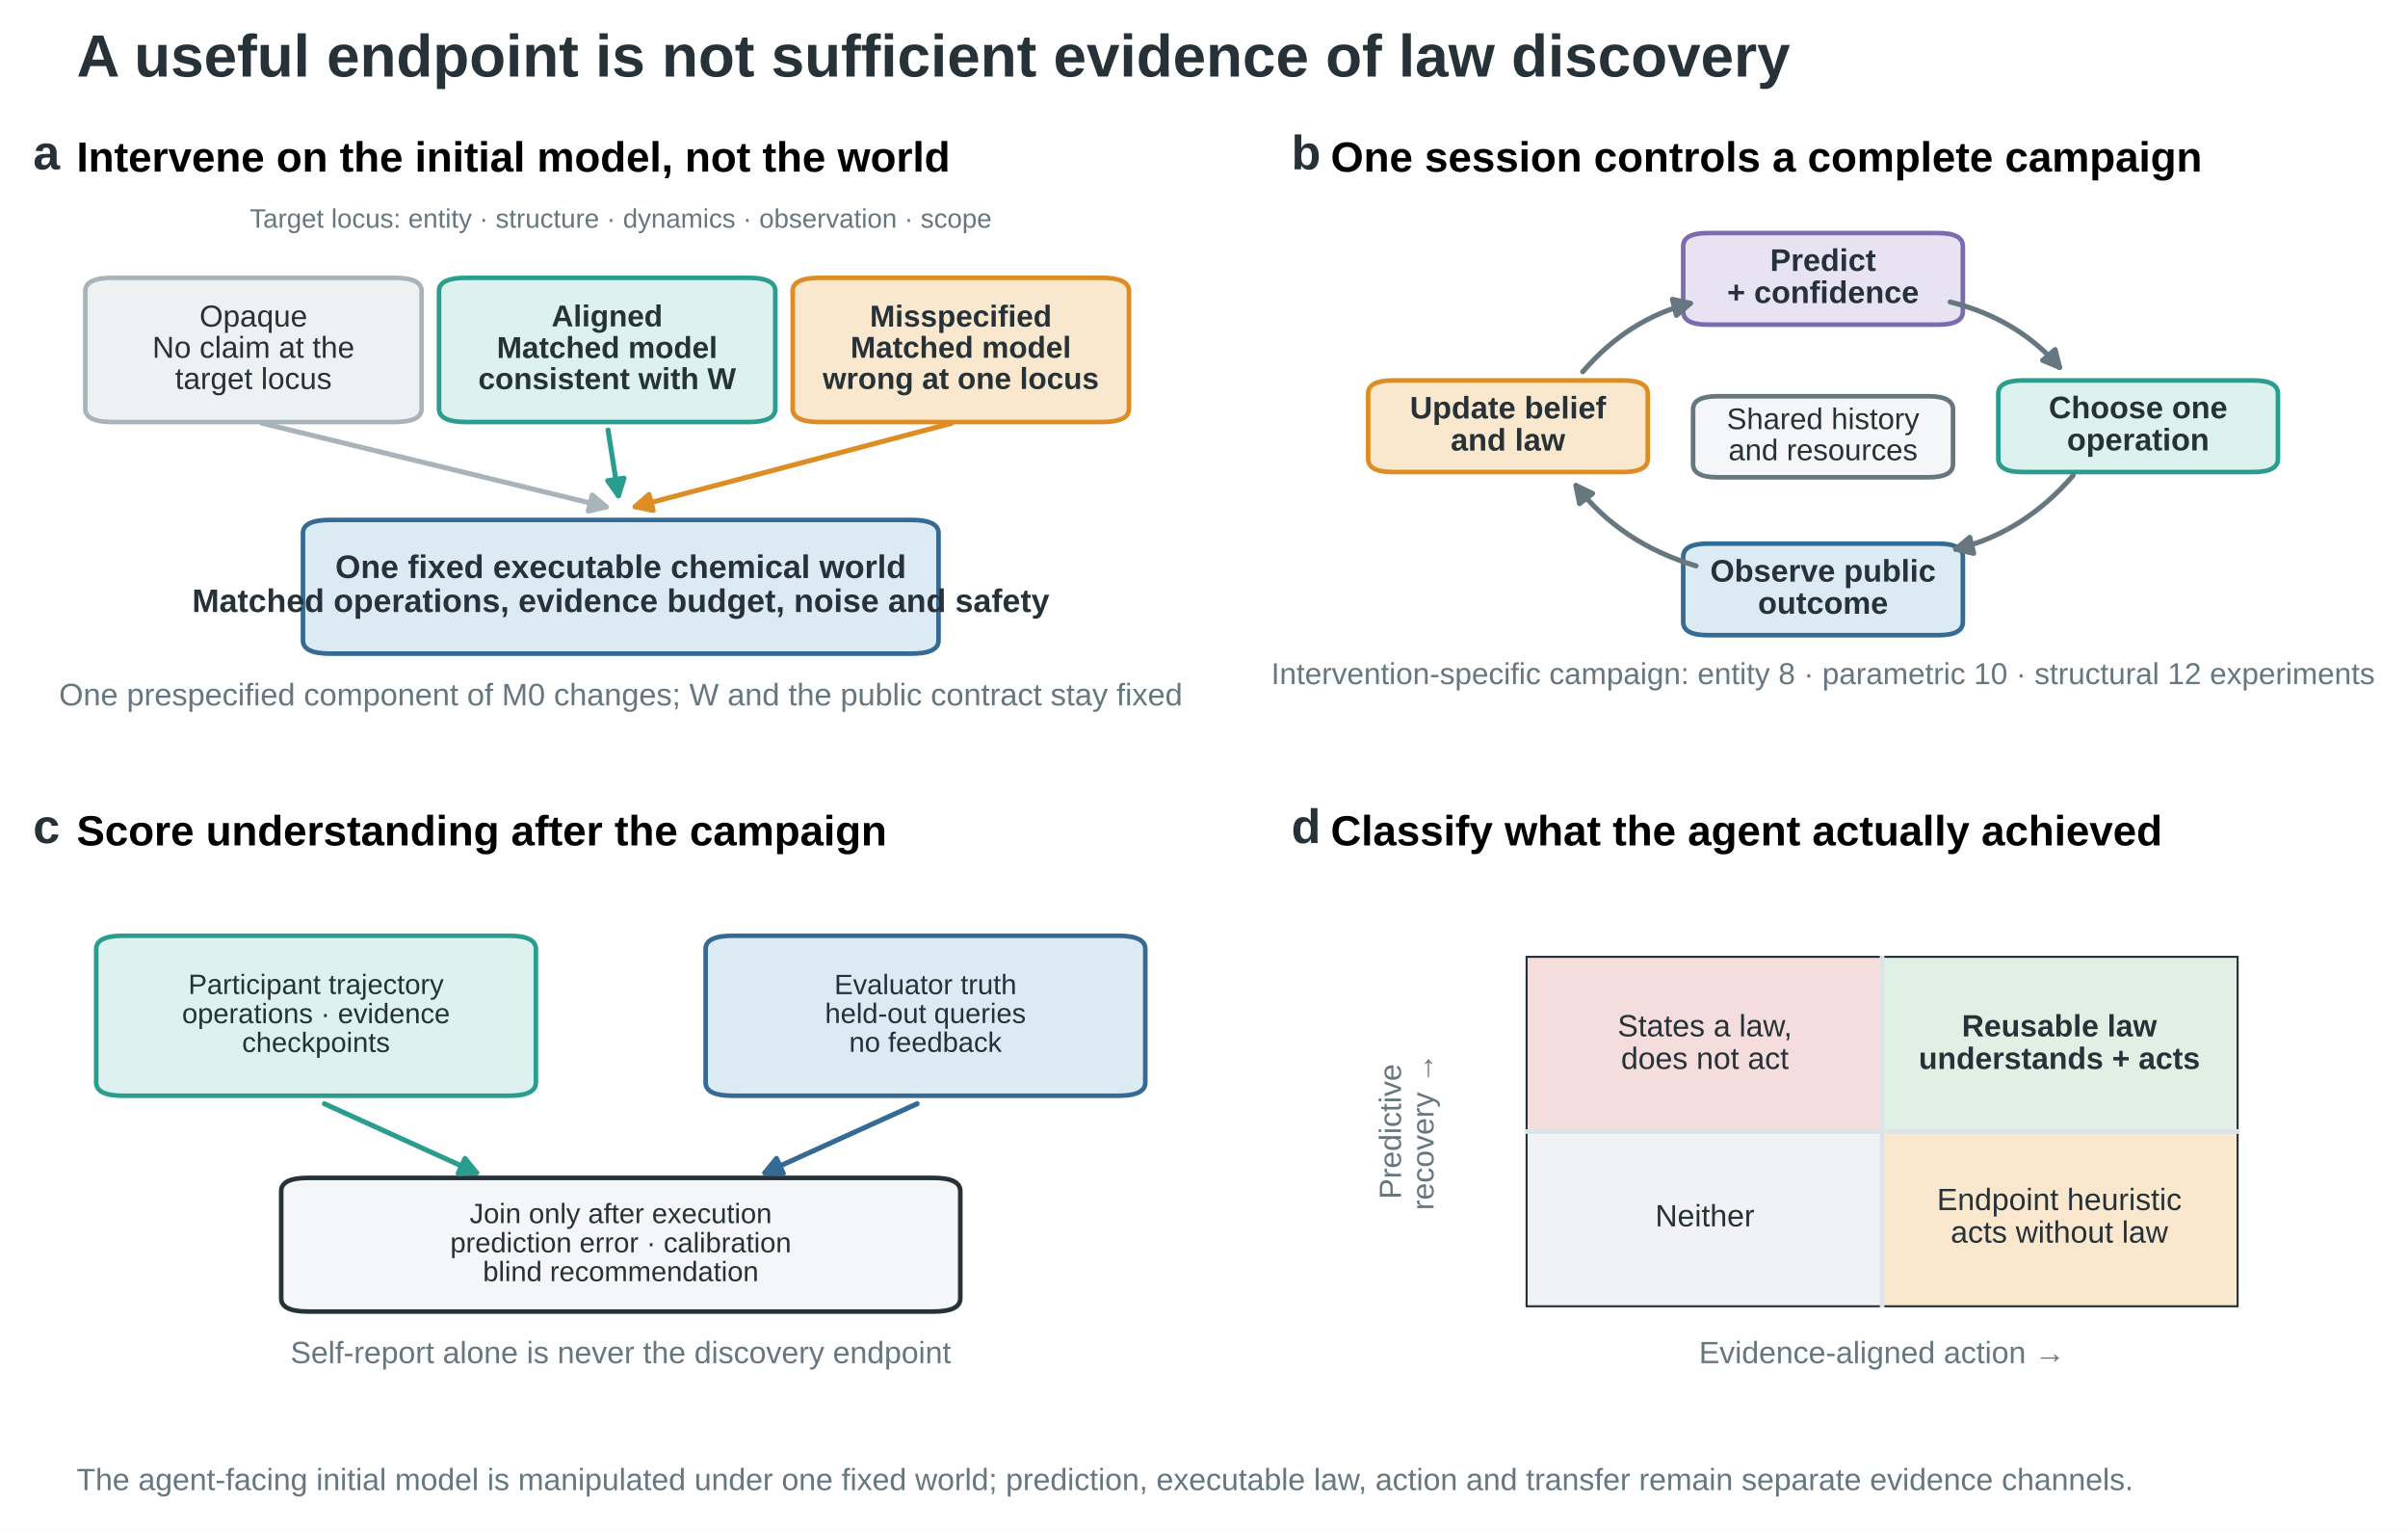
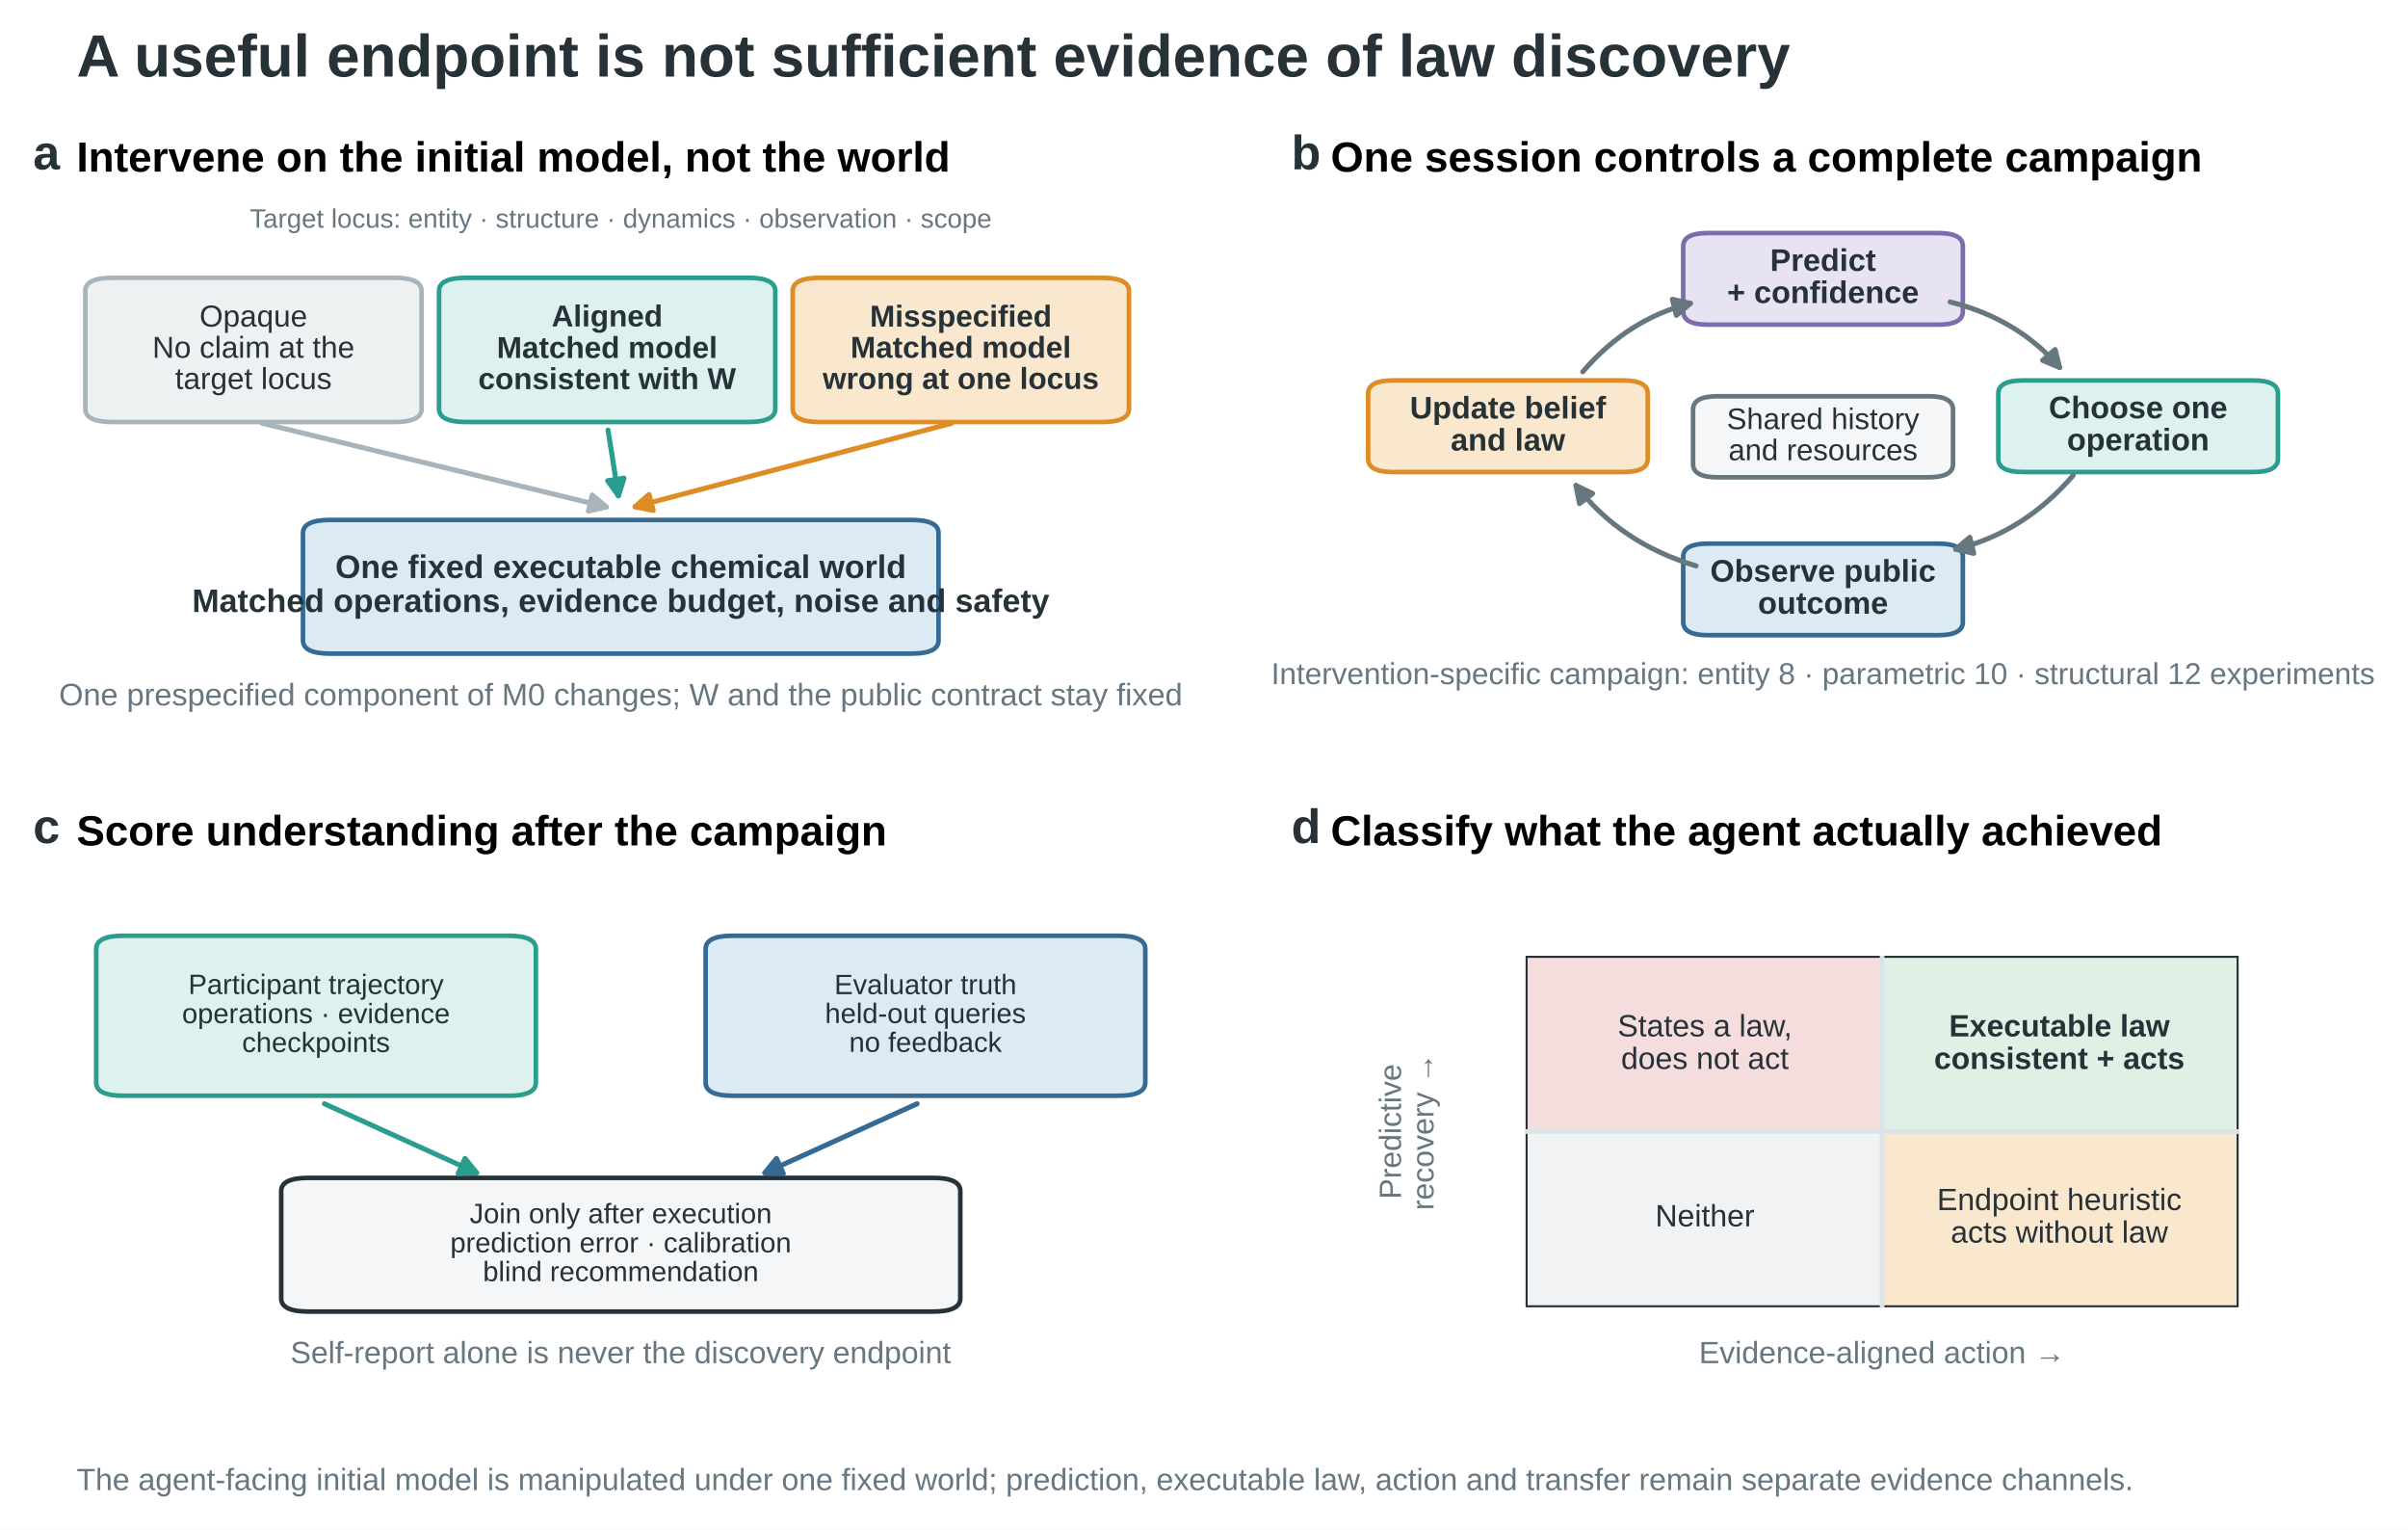
<svg xmlns="http://www.w3.org/2000/svg" width="524.138pt" height="332.866pt" viewBox="0 0 524.138 332.866" version="1.1">
  <defs>
    <style type="text/css">*{stroke-linejoin: round; stroke-linecap: butt}</style>
  </defs>
  <g id="figure_1">
    <g id="patch_1">
      <path d="M 0 332.866 L 524.138 332.866 L 524.138 0 L 0 0 z " style="fill: #ffffff" />
    </g>
    <g id="axes_1">
      <g id="patch_2">
        <path d="M 24.492 91.834 L 85.844 91.834 Q 91.766 91.834 91.766 88.97 L 91.766 63.314 Q 91.766 60.451 85.844 60.451 L 24.492 60.451 Q 18.57 60.451 18.57 63.314 L 18.57 88.97 Q 18.57 91.834 24.492 91.834 z " clip-path="url(#p7e78df8d4a)" style="fill: #eef1f2; stroke: #a8b4ba; stroke-linejoin: miter" />
      </g>
      <g id="patch_3">
        <path d="M 56.992 92.077 Q 95.083 101.341 131.98 110.314 " clip-path="url(#p7e78df8d4a)" style="fill: none; stroke: #a8b4ba; stroke-width: 1.1; stroke-linecap: round" />
        <path d="M 128.907 107.714 L 131.98 110.314 L 128.056 111.212 z " clip-path="url(#p7e78df8d4a)" style="fill: #a8b4ba; stroke: #a8b4ba; stroke-width: 1.1; stroke-linecap: round" />
      </g>
      <g id="patch_4">
        <path d="M 101.478 91.834 L 162.83 91.834 Q 168.752 91.834 168.752 88.97 L 168.752 63.314 Q 168.752 60.451 162.83 60.451 L 101.478 60.451 Q 95.556 60.451 95.556 63.314 L 95.556 88.97 Q 95.556 91.834 101.478 91.834 z " clip-path="url(#p7e78df8d4a)" style="fill: #ddf2ee; stroke: #2a9d8f; stroke-linejoin: miter" />
      </g>
      <g id="patch_5">
        <path d="M 132.348 93.578 Q 133.575 101.338 134.61 107.883 " clip-path="url(#p7e78df8d4a)" style="fill: none; stroke: #2a9d8f; stroke-width: 1.1; stroke-linecap: round" />
        <path d="M 135.826 104.046 L 134.61 107.883 L 132.27 104.609 z " clip-path="url(#p7e78df8d4a)" style="fill: #2a9d8f; stroke: #2a9d8f; stroke-width: 1.1; stroke-linecap: round" />
      </g>
      <g id="patch_6">
        <path d="M 178.464 91.834 L 239.816 91.834 Q 245.738 91.834 245.738 88.97 L 245.738 63.314 Q 245.738 60.451 239.816 60.451 L 178.464 60.451 Q 172.542 60.451 172.542 63.314 L 172.542 88.97 Q 172.542 91.834 178.464 91.834 z " clip-path="url(#p7e78df8d4a)" style="fill: #f9e8ce; stroke: #dd8d24; stroke-linejoin: miter" />
      </g>
      <g id="patch_7">
        <path d="M 207.087 92.115 Q 172.07 101.34 138.242 110.252 " clip-path="url(#p7e78df8d4a)" style="fill: none; stroke: #dd8d24; stroke-width: 1.1; stroke-linecap: round" />
        <path d="M 142.181 111.076 L 138.242 110.252 L 141.264 107.595 z " clip-path="url(#p7e78df8d4a)" style="fill: #dd8d24; stroke: #dd8d24; stroke-width: 1.1; stroke-linecap: round" />
      </g>
      <g id="patch_8">
        <path d="M 71.868 142.23 L 198.362 142.23 Q 204.284 142.23 204.284 139.367 L 204.284 116.001 Q 204.284 113.138 198.362 113.138 L 71.868 113.138 Q 65.946 113.138 65.946 116.001 L 65.946 139.367 Q 65.946 142.23 71.868 142.23 z " clip-path="url(#p7e78df8d4a)" style="fill: #dceaf4; stroke: #356a94; stroke-linejoin: miter" />
      </g>
      <g id="text_1">
        <text style="font-size: 5.8px; font-family: 'Arial', 'Helvetica', 'DejaVu Sans', sans-serif; text-anchor: middle; fill: #667780" x="135.115" y="49.546" transform="rotate(-0 135.1152 49.54625)">Target locus: entity · structure · dynamics · observation · scope</text>
      </g>
      <g id="text_2">
        <text style="font-size: 6.6px; font-family: 'Arial', 'Helvetica', 'DejaVu Sans', sans-serif; fill: #263238" transform="translate(43.42587 71.06041)">Opaque</text>
        <text style="font-size: 6.6px; font-family: 'Arial', 'Helvetica', 'DejaVu Sans', sans-serif; fill: #263238" transform="translate(33.16029 77.85218)">No claim at the</text>
        <text style="font-size: 6.6px; font-family: 'Arial', 'Helvetica', 'DejaVu Sans', sans-serif; fill: #263238" transform="translate(38.11029 84.64395)">target locus</text>
      </g>
      <g id="text_3">
        <text style="font-weight: 700; font-size: 6.6px; font-family: 'Arial', 'Helvetica', 'DejaVu Sans', sans-serif; fill: #263238" transform="translate(120.0556 71.02741)">Aligned</text>
        <text style="font-weight: 700; font-size: 6.6px; font-family: 'Arial', 'Helvetica', 'DejaVu Sans', sans-serif; fill: #263238" transform="translate(108.1359 77.89652)">Matched model</text>
        <text style="font-weight: 700; font-size: 6.6px; font-family: 'Arial', 'Helvetica', 'DejaVu Sans', sans-serif; fill: #263238" transform="translate(104.1063 84.67902)">consistent with W</text>
      </g>
      <g id="text_4">
        <text style="font-weight: 700; font-size: 6.6px; font-family: 'Arial', 'Helvetica', 'DejaVu Sans', sans-serif; fill: #263238" transform="translate(189.3356 71.06763)">Misspecified</text>
        <text style="font-weight: 700; font-size: 6.6px; font-family: 'Arial', 'Helvetica', 'DejaVu Sans', sans-serif; fill: #263238" transform="translate(185.1219 77.85012)">Matched model</text>
        <text style="font-weight: 700; font-size: 6.6px; font-family: 'Arial', 'Helvetica', 'DejaVu Sans', sans-serif; fill: #263238" transform="translate(179.0736 84.63261)">wrong at one locus</text>
      </g>
      <g id="text_5">
        <text style="font-weight: 700; font-size: 7.1px; font-family: 'Arial', 'Helvetica', 'DejaVu Sans', sans-serif; fill: #263238" transform="translate(72.97245 125.7795)">One fixed executable chemical world</text>
        <text style="font-weight: 700; font-size: 7.1px; font-family: 'Arial', 'Helvetica', 'DejaVu Sans', sans-serif; fill: #263238" transform="translate(41.81676 133.1762)">Matched operations, evidence budget, noise and safety</text>
      </g>
      <g id="text_6">
        <text style="font-size: 6.8px; font-family: 'Arial', 'Helvetica', 'DejaVu Sans', sans-serif; text-anchor: middle; fill: #667780" x="135.115" y="153.498" transform="rotate(-0 135.1152 153.4983)">One prespecified component of M0 changes; W and the public contract stay fixed</text>
      </g>
      <g id="text_7">
        <text style="font-weight: 700; font-size: 10.5px; font-family: 'Arial', 'Helvetica', 'DejaVu Sans', sans-serif; text-anchor: start; fill: #263238" x="7.2" y="36.846" transform="rotate(-0 7.2 36.84578)">a</text>
      </g>
      <g id="text_8">
        <text style="font-weight: 700; font-size: 9.2px; font-family: 'Arial', 'Helvetica', 'DejaVu Sans', sans-serif; text-anchor: start" x="16.675" y="37.354" transform="rotate(-0 16.6752 37.354)">Intervene on the initial model, not the world</text>
      </g>
    </g>
    <g id="axes_2">
      <g id="patch_9">
        <path d="M 371.736 70.645 L 421.887 70.645 Q 427.245 70.645 427.245 67.781 L 427.245 53.579 Q 427.245 50.715 421.887 50.715 L 371.736 50.715 Q 366.378 50.715 366.378 53.579 L 366.378 67.781 Q 366.378 70.645 371.736 70.645 z " clip-path="url(#pbe5b9030df)" style="fill: #e8e3f3; stroke: #7b6cad; stroke-linejoin: miter" />
      </g>
      <g id="patch_10">
        <path d="M 440.318 102.715 L 490.469 102.715 Q 495.827 102.715 495.827 99.851 L 495.827 85.649 Q 495.827 82.786 490.469 82.786 L 440.318 82.786 Q 434.96 82.786 434.96 85.649 L 434.96 99.851 Q 434.96 102.715 440.318 102.715 z " clip-path="url(#pbe5b9030df)" style="fill: #ddf2ee; stroke: #2a9d8f; stroke-linejoin: miter" />
      </g>
      <g id="patch_11">
        <path d="M 371.736 138.221 L 421.887 138.221 Q 427.245 138.221 427.245 135.358 L 427.245 121.155 Q 427.245 118.292 421.887 118.292 L 371.736 118.292 Q 366.378 118.292 366.378 121.155 L 366.378 135.358 Q 366.378 138.221 371.736 138.221 z " clip-path="url(#pbe5b9030df)" style="fill: #dceaf4; stroke: #356a94; stroke-linejoin: miter" />
      </g>
      <g id="patch_12">
        <path d="M 303.153 102.715 L 353.304 102.715 Q 358.662 102.715 358.662 99.851 L 358.662 85.649 Q 358.662 82.786 353.304 82.786 L 303.153 82.786 Q 297.795 82.786 297.795 85.649 L 297.795 99.851 Q 297.795 102.715 303.153 102.715 z " clip-path="url(#pbe5b9030df)" style="fill: #f9e8ce; stroke: #dd8d24; stroke-linejoin: miter" />
      </g>
      <g id="patch_13">
        <path d="M 373.879 103.86 L 419.743 103.86 Q 425.101 103.86 425.101 100.997 L 425.101 89.085 Q 425.101 86.222 419.743 86.222 L 373.879 86.222 Q 368.521 86.222 368.521 89.085 L 368.521 100.997 Q 368.521 103.86 373.879 103.86 z " clip-path="url(#pbe5b9030df)" style="fill: #f4f6f7; stroke: #667780; stroke-linejoin: miter" />
      </g>
      <g id="patch_14">
        <path d="M 424.483 65.71 Q 439.217 69.385 448.315 79.969 " clip-path="url(#pbe5b9030df)" style="fill: none; stroke: #667780; stroke-width: 1.1; stroke-linecap: round" />
        <path d="M 447.333 76.066 L 448.315 79.969 L 444.603 78.412 z " clip-path="url(#pbe5b9030df)" style="fill: #667780; stroke: #667780; stroke-width: 1.1; stroke-linecap: round" />
      </g>
      <g id="patch_15">
        <path d="M 451.255 103.45 Q 440.496 115.925 425.68 119.512 " clip-path="url(#pbe5b9030df)" style="fill: none; stroke: #667780; stroke-width: 1.1; stroke-linecap: round" />
        <path d="M 429.602 120.415 L 425.68 119.512 L 428.755 116.916 z " clip-path="url(#pbe5b9030df)" style="fill: #667780; stroke: #667780; stroke-width: 1.1; stroke-linecap: round" />
      </g>
      <g id="patch_16">
        <path d="M 369.171 123.137 Q 352.746 118.237 343.032 105.636 " clip-path="url(#pbe5b9030df)" style="fill: none; stroke: #667780; stroke-width: 1.1; stroke-linecap: round" />
        <path d="M 343.805 109.586 L 343.032 105.636 L 346.656 107.388 z " clip-path="url(#pbe5b9030df)" style="fill: #667780; stroke: #667780; stroke-width: 1.1; stroke-linecap: round" />
      </g>
      <g id="patch_17">
        <path d="M 344.509 80.898 Q 354.409 69.383 367.951 66.006 " clip-path="url(#pbe5b9030df)" style="fill: none; stroke: #667780; stroke-width: 1.1; stroke-linecap: round" />
        <path d="M 364.022 65.13 L 367.951 66.006 L 364.893 68.624 z " clip-path="url(#pbe5b9030df)" style="fill: #667780; stroke: #667780; stroke-width: 1.1; stroke-linecap: round" />
      </g>
      <g id="text_9">
        <text style="font-weight: 700; font-size: 6.8px; font-family: 'Arial', 'Helvetica', 'DejaVu Sans', sans-serif; fill: #263238" transform="translate(385.2852 58.94857)">Predict</text>
        <text style="font-weight: 700; font-size: 6.8px; font-family: 'Arial', 'Helvetica', 'DejaVu Sans', sans-serif; fill: #263238" transform="translate(375.9347 65.93659)">+ confidence</text>
      </g>
      <g id="text_10">
        <text style="font-weight: 700; font-size: 6.8px; font-family: 'Arial', 'Helvetica', 'DejaVu Sans', sans-serif; fill: #263238" transform="translate(445.9382 91.01889)">Choose one</text>
        <text style="font-weight: 700; font-size: 6.8px; font-family: 'Arial', 'Helvetica', 'DejaVu Sans', sans-serif; fill: #263238" transform="translate(449.9055 98.00691)">operation</text>
      </g>
      <g id="text_11">
        <text style="font-weight: 700; font-size: 6.8px; font-family: 'Arial', 'Helvetica', 'DejaVu Sans', sans-serif; fill: #263238" transform="translate(372.2494 126.5667)">Observe public</text>
        <text style="font-weight: 700; font-size: 6.8px; font-family: 'Arial', 'Helvetica', 'DejaVu Sans', sans-serif; fill: #263238" transform="translate(382.6444 133.5548)">outcome</text>
      </g>
      <g id="text_12">
        <text style="font-weight: 700; font-size: 6.8px; font-family: 'Arial', 'Helvetica', 'DejaVu Sans', sans-serif; fill: #263238" transform="translate(306.8826 91.06033)">Update belief</text>
        <text style="font-weight: 700; font-size: 6.8px; font-family: 'Arial', 'Helvetica', 'DejaVu Sans', sans-serif; fill: #263238" transform="translate(315.7604 98.04835)">and law</text>
      </g>
      <g id="text_13">
        <text style="font-size: 6.5px; font-family: 'Arial', 'Helvetica', 'DejaVu Sans', sans-serif; fill: #263238" transform="translate(375.8573 93.37839)">Shared history</text>
        <text style="font-size: 6.5px; font-family: 'Arial', 'Helvetica', 'DejaVu Sans', sans-serif; fill: #263238" transform="translate(376.2179 100.1434)">and resources</text>
      </g>
      <g id="text_14">
        <text style="font-size: 6.6px; font-family: 'Arial', 'Helvetica', 'DejaVu Sans', sans-serif; text-anchor: middle; fill: #667780" x="396.811" y="148.873" transform="rotate(-0 396.8112 148.8733)">Intervention-specific campaign: entity 8 · parametric 10 · structural 12 experiments</text>
      </g>
      <g id="text_15">
        <text style="font-weight: 700; font-size: 10.5px; font-family: 'Arial', 'Helvetica', 'DejaVu Sans', sans-serif; text-anchor: start; fill: #263238" x="281.078" y="36.846" transform="rotate(-0 281.0784 36.84578)">b</text>
      </g>
      <g id="text_16">
        <text style="font-weight: 700; font-size: 9.2px; font-family: 'Arial', 'Helvetica', 'DejaVu Sans', sans-serif; text-anchor: start" x="289.651" y="37.354" transform="rotate(-0 289.6512 37.354)">One session controls a complete campaign</text>
      </g>
    </g>
    <g id="axes_3">
      <g id="patch_18">
        <path d="M 26.861 238.441 L 110.717 238.441 Q 116.639 238.441 116.639 235.578 L 116.639 206.485 Q 116.639 203.622 110.717 203.622 L 26.861 203.622 Q 20.939 203.622 20.939 206.485 L 20.939 235.578 Q 20.939 238.441 26.861 238.441 z " clip-path="url(#p0970078959)" style="fill: #ddf2ee; stroke: #2a9d8f; stroke-linejoin: miter" />
      </g>
      <g id="patch_19">
        <path d="M 159.514 238.441 L 243.369 238.441 Q 249.291 238.441 249.291 235.578 L 249.291 206.485 Q 249.291 203.622 243.369 203.622 L 159.514 203.622 Q 153.592 203.622 153.592 206.485 L 153.592 235.578 Q 153.592 238.441 159.514 238.441 z " clip-path="url(#p0970078959)" style="fill: #dceaf4; stroke: #356a94; stroke-linejoin: miter" />
      </g>
      <g id="patch_20">
        <path d="M 67.131 285.401 L 203.1 285.401 Q 209.022 285.401 209.022 282.538 L 209.022 259.172 Q 209.022 256.309 203.1 256.309 L 67.131 256.309 Q 61.209 256.309 61.209 259.172 L 61.209 282.538 Q 61.209 285.401 67.131 285.401 z " clip-path="url(#p0970078959)" style="fill: #f4f6f7; stroke: #263238; stroke-linejoin: miter" />
      </g>
      <g id="patch_21">
        <path d="M 70.609 240.183 Q 87.74 247.948 103.75 255.206 " clip-path="url(#p0970078959)" style="fill: none; stroke: #2a9d8f; stroke-width: 1.1; stroke-linecap: round" />
        <path d="M 101.215 252.08 L 103.75 255.206 L 99.728 255.359 z " clip-path="url(#p0970078959)" style="fill: #2a9d8f; stroke: #2a9d8f; stroke-width: 1.1; stroke-linecap: round" />
      </g>
      <g id="patch_22">
        <path d="M 199.621 240.183 Q 182.49 247.948 166.48 255.206 " clip-path="url(#p0970078959)" style="fill: none; stroke: #356a94; stroke-width: 1.1; stroke-linecap: round" />
        <path d="M 170.502 255.359 L 166.48 255.206 L 169.016 252.08 z " clip-path="url(#p0970078959)" style="fill: #356a94; stroke: #356a94; stroke-width: 1.1; stroke-linecap: round" />
      </g>
      <g id="text_17">
        <text style="font-size: 6.1px; font-family: 'Arial', 'Helvetica', 'DejaVu Sans', sans-serif; fill: #263238" transform="translate(40.99043 216.2954)">Participant trajectory</text>
        <text style="font-size: 6.1px; font-family: 'Arial', 'Helvetica', 'DejaVu Sans', sans-serif; fill: #263238" transform="translate(39.62842 222.6442)">operations · evidence</text>
        <text style="font-size: 6.1px; font-family: 'Arial', 'Helvetica', 'DejaVu Sans', sans-serif; fill: #263238" transform="translate(52.68337 228.9214)">checkpoints</text>
      </g>
      <g id="text_18">
        <text style="font-size: 6.1px; font-family: 'Arial', 'Helvetica', 'DejaVu Sans', sans-serif; fill: #263238" transform="translate(181.6075 216.3312)">Evaluator truth</text>
        <text style="font-size: 6.1px; font-family: 'Arial', 'Helvetica', 'DejaVu Sans', sans-serif; fill: #263238" transform="translate(179.5707 222.6084)">held-out queries</text>
        <text style="font-size: 6.1px; font-family: 'Arial', 'Helvetica', 'DejaVu Sans', sans-serif; fill: #263238" transform="translate(184.8243 228.8857)">no feedback</text>
      </g>
      <g id="text_19">
        <text style="font-size: 6.1px; font-family: 'Arial', 'Helvetica', 'DejaVu Sans', sans-serif; fill: #263238" transform="translate(102.2257 266.1561)">Join only after execution</text>
        <text style="font-size: 6.1px; font-family: 'Arial', 'Helvetica', 'DejaVu Sans', sans-serif; fill: #263238" transform="translate(97.99384 272.5049)">prediction error · calibration</text>
        <text style="font-size: 6.1px; font-family: 'Arial', 'Helvetica', 'DejaVu Sans', sans-serif; fill: #263238" transform="translate(105.1089 278.7821)">blind recommendation</text>
      </g>
      <g id="text_20">
        <text style="font-size: 6.7px; font-family: 'Arial', 'Helvetica', 'DejaVu Sans', sans-serif; text-anchor: middle; fill: #667780" x="135.115" y="296.626" transform="rotate(-0 135.1152 296.6258)">Self-report alone is never the discovery endpoint</text>
      </g>
      <g id="text_21">
        <text style="font-weight: 700; font-size: 10.5px; font-family: 'Arial', 'Helvetica', 'DejaVu Sans', sans-serif; text-anchor: start; fill: #263238" x="7.2" y="183.453" transform="rotate(-0 7.2 183.4529)">c</text>
      </g>
      <g id="text_22">
        <text style="font-weight: 700; font-size: 9.2px; font-family: 'Arial', 'Helvetica', 'DejaVu Sans', sans-serif; text-anchor: start" x="16.675" y="183.961" transform="rotate(-0 16.6752 183.9612)">Score understanding after the campaign</text>
      </g>
    </g>
    <g id="axes_4">
      <g id="patch_23">
        <path d="M 332.515 284.027 L 486.826 284.027 L 486.826 208.432 L 332.515 208.432 L 332.515 284.027 z " clip-path="url(#pc443c9c836)" style="fill: none; stroke: #263238; stroke-width: 0.9; stroke-linejoin: miter" />
      </g>
      <g id="patch_24">
        <path d="M 332.515 246.23 L 409.67 246.23 L 409.67 208.432 L 332.515 208.432 z " clip-path="url(#pc443c9c836)" style="fill: #f5dddd" />
      </g>
      <g id="patch_25">
        <path d="M 409.67 246.23 L 486.826 246.23 L 486.826 208.432 L 409.67 208.432 z " clip-path="url(#pc443c9c836)" style="fill: #e1f0e5" />
      </g>
      <g id="patch_26">
        <path d="M 332.515 284.027 L 409.67 284.027 L 409.67 246.23 L 332.515 246.23 z " clip-path="url(#pc443c9c836)" style="fill: #f0f2f3" />
      </g>
      <g id="patch_27">
        <path d="M 409.67 284.027 L 486.826 284.027 L 486.826 246.23 L 409.67 246.23 z " clip-path="url(#pc443c9c836)" style="fill: #f9e8ce" />
      </g>
      <g id="line2d_1">
        <path d="M 409.67 284.027 L 409.67 208.432 " clip-path="url(#pc443c9c836)" style="fill: none; stroke: #dce4e8; stroke-linecap: square" />
      </g>
      <g id="line2d_2">
        <path d="M 332.515 246.23 L 486.826 246.23 " clip-path="url(#pc443c9c836)" style="fill: none; stroke: #dce4e8; stroke-linecap: square" />
      </g>
      <g id="text_23">
        <text style="font-size: 6.7px; font-family: 'Arial', 'Helvetica', 'DejaVu Sans', sans-serif; fill: #263238" transform="translate(352.0988 225.5198)">States a law,</text>
        <text style="font-size: 6.7px; font-family: 'Arial', 'Helvetica', 'DejaVu Sans', sans-serif; fill: #263238" transform="translate(352.8426 232.6063)">does not act</text>
      </g>
      <g id="text_24">
-         <text style="font-weight: 700; font-size: 6.7px; font-family: 'Arial', 'Helvetica', 'DejaVu Sans', sans-serif; fill: #263238" transform="translate(427.0242 225.5292)">Reusable law</text>
-         <text style="font-weight: 700; font-size: 6.7px; font-family: 'Arial', 'Helvetica', 'DejaVu Sans', sans-serif; fill: #263238" transform="translate(417.6243 232.6063)">understands + acts</text>
+         <text style="font-weight: 700; font-size: 6.7px; font-family: 'Arial', 'Helvetica', 'DejaVu Sans', sans-serif; fill: #263238" transform="translate(424.2306 225.5292)">Executable law</text>
+         <text style="font-weight: 700; font-size: 6.7px; font-family: 'Arial', 'Helvetica', 'DejaVu Sans', sans-serif; fill: #263238" transform="translate(420.9743 232.6063)">consistent + acts</text>
      </g>
      <g id="text_25">
        <text style="font-size: 6.7px; font-family: 'Arial', 'Helvetica', 'DejaVu Sans', sans-serif; text-anchor: middle; fill: #263238" x="371.093" y="266.86" transform="rotate(-0 371.0928 266.8602)">Neither</text>
      </g>
      <g id="text_26">
        <text style="font-size: 6.7px; font-family: 'Arial', 'Helvetica', 'DejaVu Sans', sans-serif; fill: #263238" transform="translate(421.6197 263.317)">Endpoint heuristic</text>
        <text style="font-size: 6.7px; font-family: 'Arial', 'Helvetica', 'DejaVu Sans', sans-serif; fill: #263238" transform="translate(424.6028 270.4035)">acts without law</text>
      </g>
      <g id="text_27">
        <text style="font-size: 6.7px; font-family: 'Arial', 'Helvetica', 'DejaVu Sans', sans-serif; text-anchor: middle; fill: #667780" x="409.67" y="296.626" transform="rotate(-0 409.6704 296.6258)">Evidence-aligned action →</text>
      </g>
      <g id="text_28">
        <text style="font-size: 6.7px; font-family: 'Arial', 'Helvetica', 'DejaVu Sans', sans-serif; fill: #667780" transform="translate(304.9463 260.9376) rotate(-90)">Predictive</text>
        <text style="font-size: 6.7px; font-family: 'Arial', 'Helvetica', 'DejaVu Sans', sans-serif; fill: #667780" transform="translate(312.0328 263.3549) rotate(-90)">recovery →</text>
      </g>
      <g id="text_29">
        <text style="font-weight: 700; font-size: 10.5px; font-family: 'Arial', 'Helvetica', 'DejaVu Sans', sans-serif; text-anchor: start; fill: #263238" x="281.078" y="183.453" transform="rotate(-0 281.0784 183.4529)">d</text>
      </g>
      <g id="text_30">
        <text style="font-weight: 700; font-size: 9.2px; font-family: 'Arial', 'Helvetica', 'DejaVu Sans', sans-serif; text-anchor: start" x="289.651" y="183.961" transform="rotate(-0 289.6512 183.9612)">Classify what the agent actually achieved</text>
      </g>
    </g>
    <g id="text_31">
      <text style="font-weight: 700; font-size: 13px; font-family: 'Arial', 'Helvetica', 'DejaVu Sans', sans-serif; text-anchor: start; fill: #263238" x="16.675" y="16.664" transform="rotate(-0 16.6752 16.66359)">A useful endpoint is not sufficient evidence of law discovery</text>
    </g>
    <g id="text_32">
      <text style="font-size: 6.7px; font-family: 'Arial', 'Helvetica', 'DejaVu Sans', sans-serif; text-anchor: start; fill: #667780" x="16.675" y="324.256" transform="rotate(-0 16.6752 324.2556)">The agent-facing initial model is manipulated under one fixed world; prediction, executable law, action and transfer remain separate evidence channels.</text>
    </g>
  </g>
  <defs>
    <clipPath id="p7e78df8d4a">
      <rect x="16.675" y="42.354" width="236.88" height="114.537" />
    </clipPath>
    <clipPath id="pbe5b9030df">
      <rect x="289.651" y="42.354" width="214.32" height="114.537" />
    </clipPath>
    <clipPath id="p0970078959">
      <rect x="16.675" y="188.961" width="236.88" height="114.537" />
    </clipPath>
    <clipPath id="pc443c9c836">
      <rect x="289.651" y="188.961" width="214.32" height="114.537" />
    </clipPath>
  </defs>
</svg>
